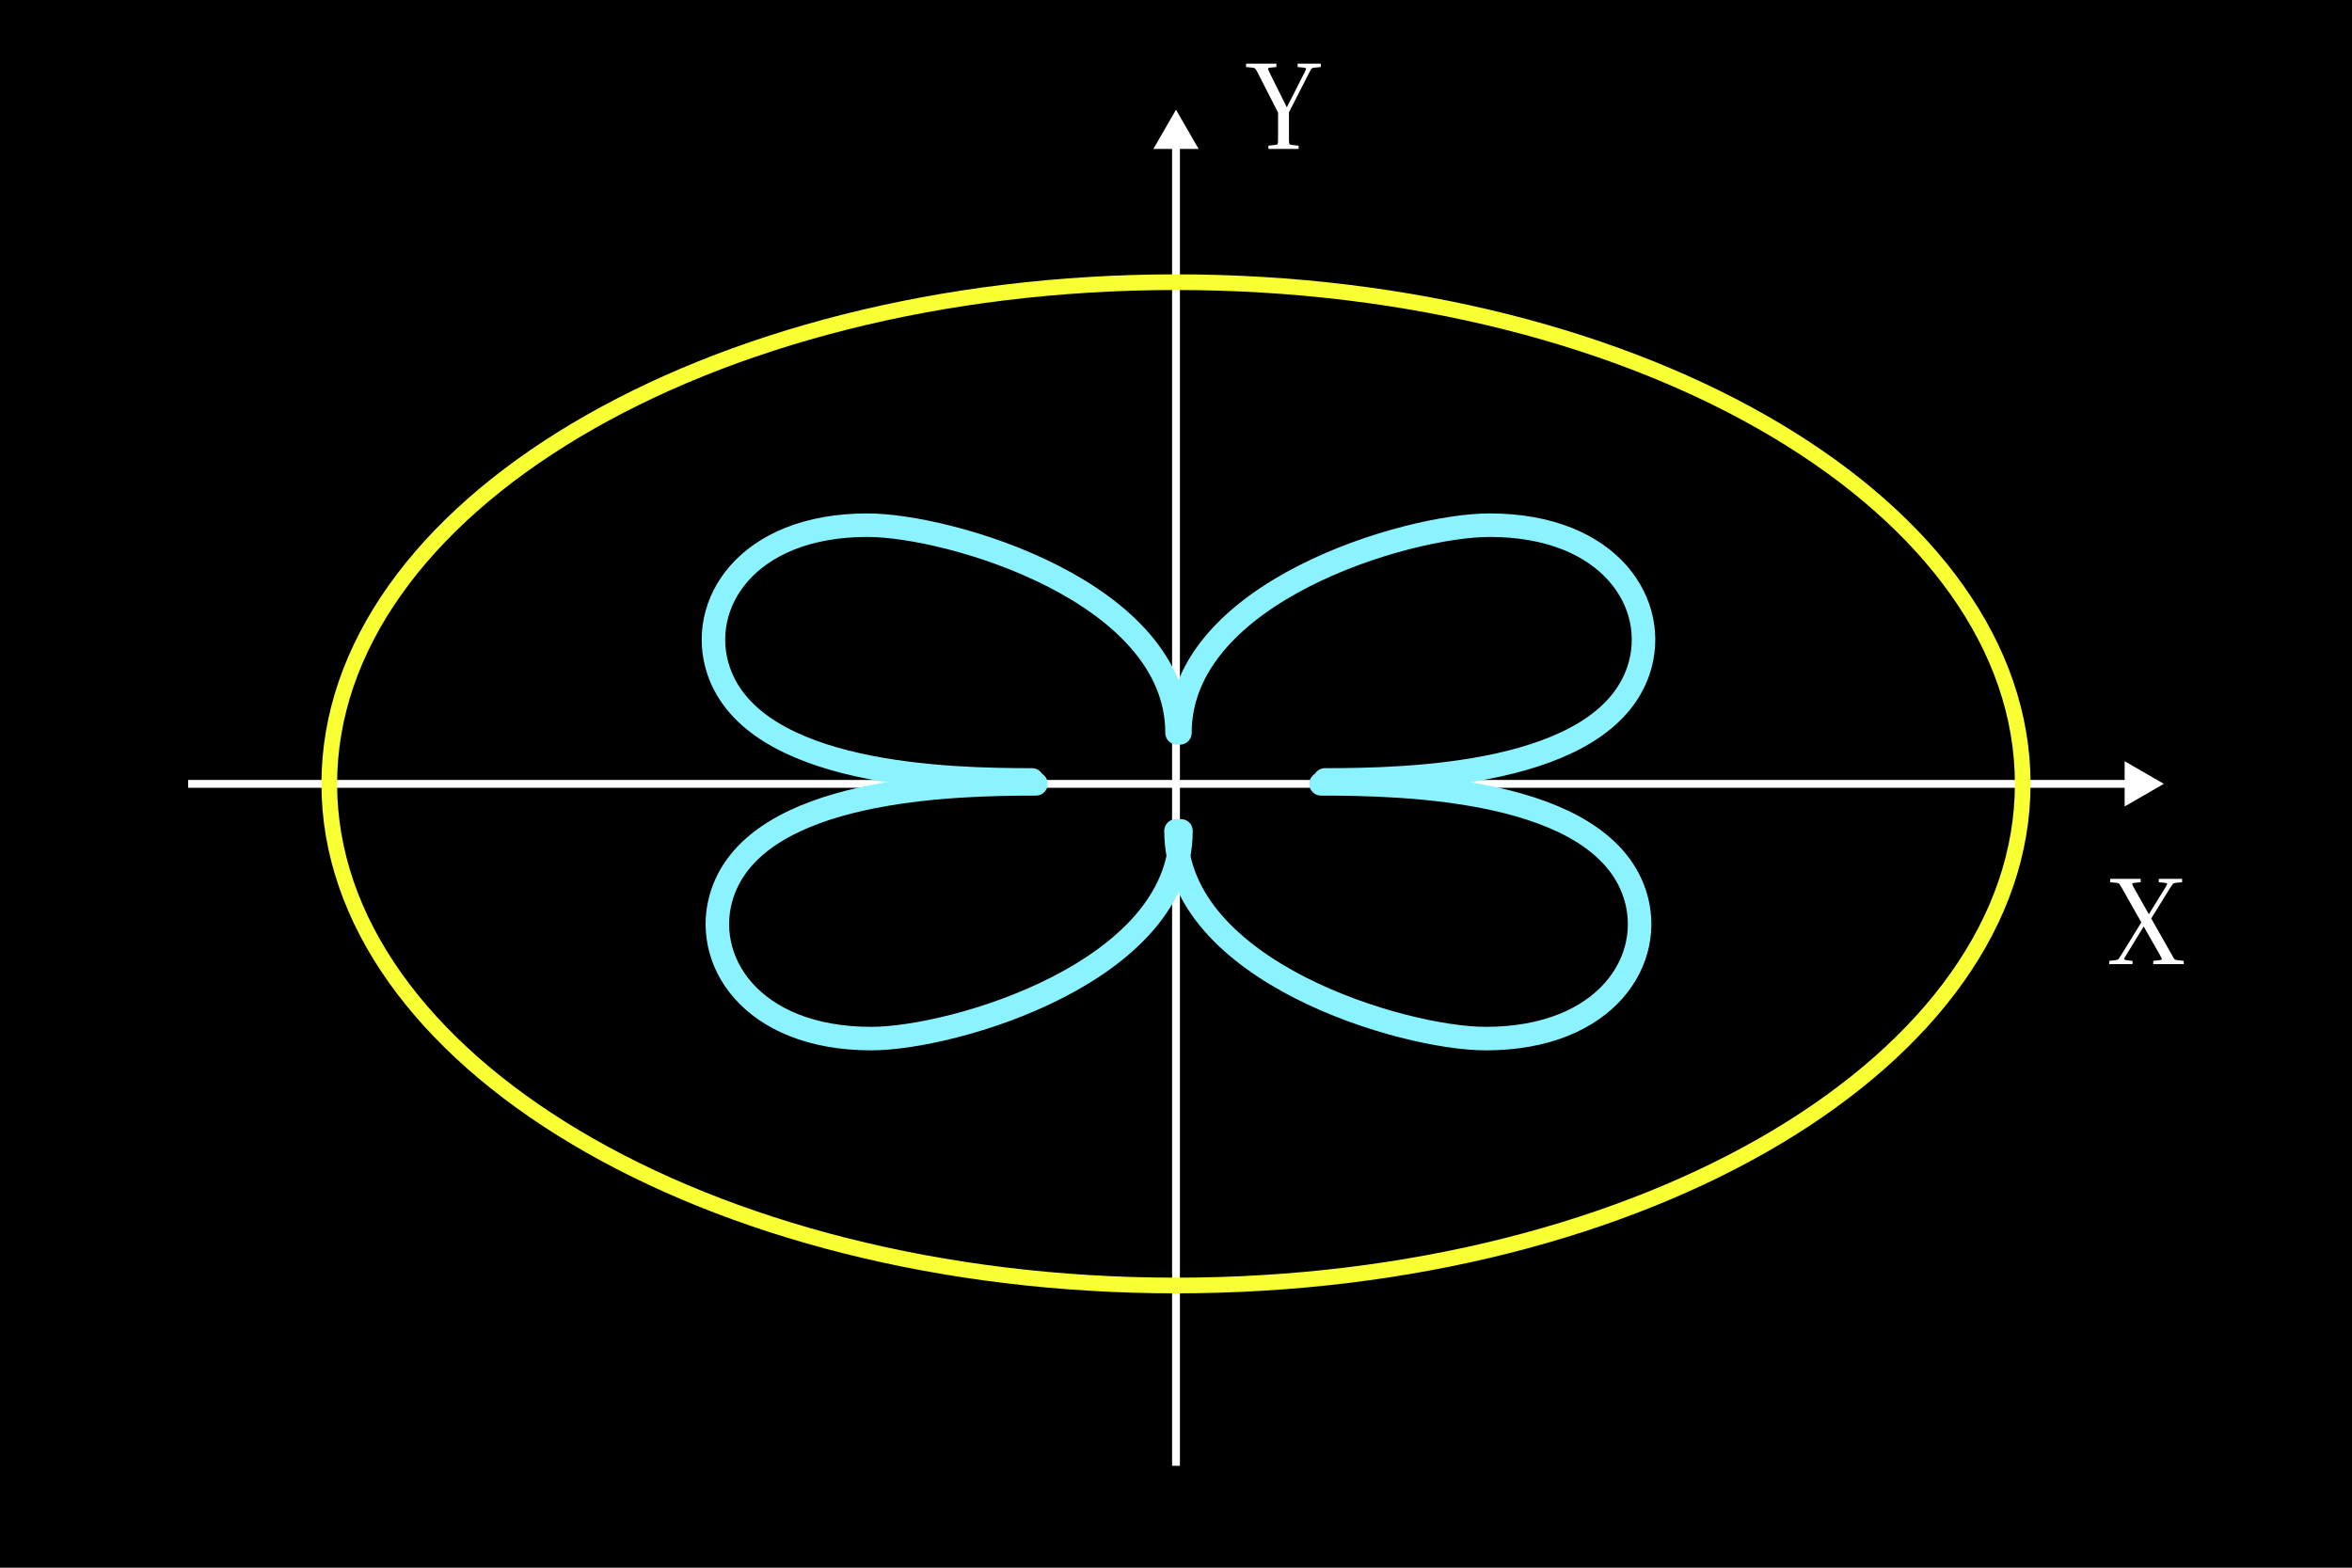
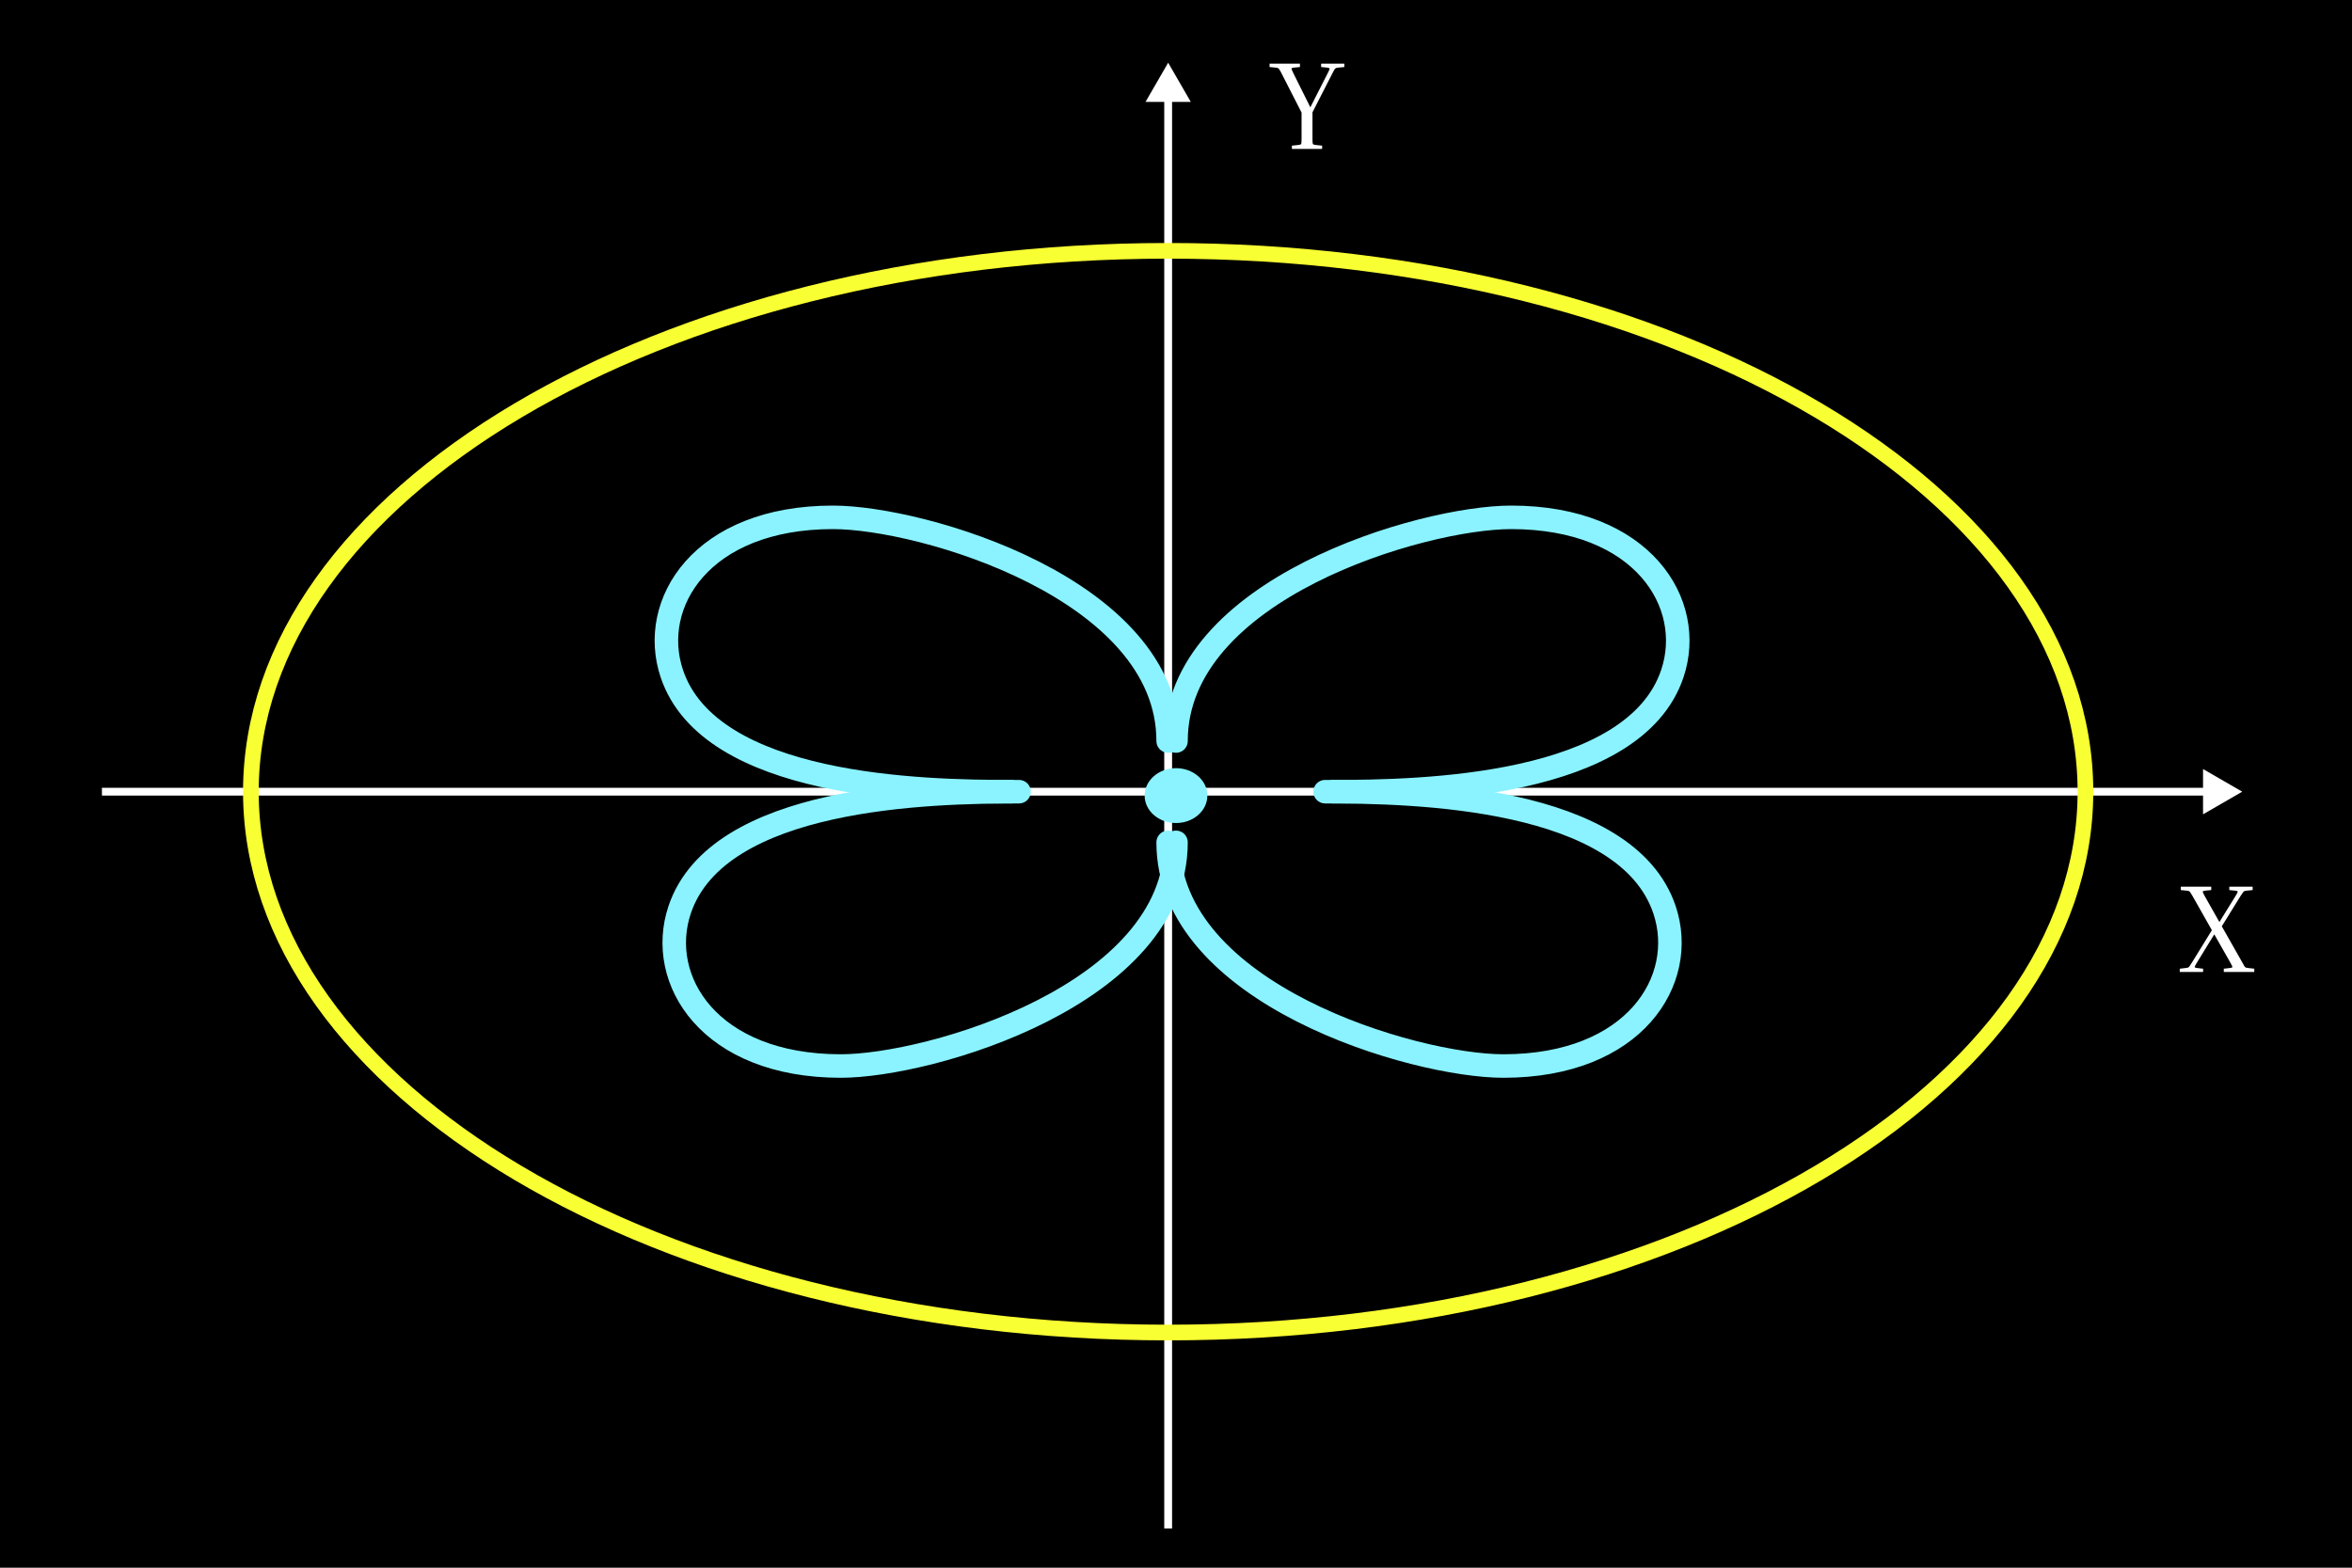
- <svg xmlns="http://www.w3.org/2000/svg" width="300" height="200" fill="none" viewBox="0 0 300 200">
-   <path fill="#000" d="M0 0h300v200H0z" />
-   <path fill="#fff" d="m276 100-5-2.887v5.774zm-252 0v.5h247.5v-1H24z" />
-   <path fill="#fff" d="m150 14-2.887 5h5.774zm0 173h.5V18.5h-1V187zM272.008 122.584V123h-2.976v-.416l.816-.096a1 1 0 0 0 .24-.048q.096-.032.192-.176.112-.144.304-.464l2.544-4.128-2.464-4.352a4 4 0 0 0-.272-.448q-.08-.144-.176-.176a.6.6 0 0 0-.24-.064l-.816-.08v-.432h3.888v.432l-.832.08q-.24.032-.256.128 0 .096.256.56l1.872 3.312 2.048-3.312q.288-.464.288-.56t-.256-.128l-.816-.08v-.432h2.976v.432l-.816.08a.8.8 0 0 0-.256.064q-.08.032-.176.176a10 10 0 0 0-.304.448l-2.384 3.856 2.624 4.624.256.464a.7.7 0 0 0 .176.176q.096.032.256.048l.832.096V123h-3.888v-.416l.832-.096q.256-.032.256-.112.016-.096-.256-.576l-2.048-3.6-2.208 3.6q-.288.464-.288.56t.256.128zM165.64 18.584V19h-3.856v-.416l.88-.096q.256-.032.304-.128t.048-.656V14.36l-2.576-5.04a3 3 0 0 0-.256-.448q-.08-.144-.176-.176a.6.6 0 0 0-.256-.064l-.816-.08V8.12h3.872v.432l-.816.08q-.24.032-.256.128 0 .096.224.56l2.176 4.368 2.224-4.368q.24-.464.224-.56t-.256-.128l-.816-.08V8.12h2.96v.432l-.832.08a.7.7 0 0 0-.256.064q-.08.032-.176.176a6 6 0 0 0-.24.448l-2.56 5.008v3.376q0 .56.048.656t.304.128z" />
-   <path stroke="#f8ff32" stroke-width="2" d="M150 36c29.95 0 57.017 7.241 76.562 18.897C246.129 66.564 258 82.543 258 100s-11.871 33.436-31.438 45.104C207.017 156.759 179.95 164 150 164s-57.017-7.241-76.562-18.896C53.87 133.436 42 117.457 42 100s11.871-33.436 31.438-45.103C92.983 43.24 120.05 36 150 36Z" />
-   <path stroke="#8af3ff" stroke-linecap="round" stroke-width="3" d="M169 99.5c10.493 0 35.5-.5 40-14 2.763-8.29-3.5-18.5-19-18.5-10.493 0-39.5 8.5-39.5 26.5M168.5 100c10.493 0 35.5.5 40 14 2.763 8.289-3.5 18.5-19 18.5-10.493 0-39.5-8.5-39.5-26.5M131.634 99.5c-10.494 0-35.5-.5-40-14-2.763-8.29 3.5-18.5 19-18.5 10.493 0 39.5 8.5 39.5 26.5" />
-   <path stroke="#8af3ff" stroke-linecap="round" stroke-width="3" d="M132.134 100c-10.494 0-35.5.5-40 14-2.763 8.289 3.5 18.5 19 18.5 10.493 0 39.5-8.5 39.5-26.5" />
+ <svg xmlns="http://www.w3.org/2000/svg" width="300" height="200" viewBox="0 0 300 200" fill="none">
+   <rect width="300" height="200" fill="black" />
+   <path d="M286 101L281 98.113L281 103.887L286 101ZM13 101L13 101.5L281.5 101.5L281.5 101L281.5 100.5L13 100.5L13 101Z" fill="white" />
+   <path d="M149 8L146.113 13L151.887 13L149 8ZM149 195L149.5 195L149.5 12.5L149 12.5L148.5 12.5L148.5 195L149 195Z" fill="white" />
+   <path d="M281.008 123.584V124H278.032V123.584L278.848 123.488C278.955 123.477 279.035 123.461 279.088 123.44C279.152 123.419 279.216 123.36 279.28 123.264C279.355 123.168 279.456 123.013 279.584 122.8L282.128 118.672L279.664 114.32C279.547 114.107 279.456 113.957 279.392 113.872C279.339 113.776 279.28 113.717 279.216 113.696C279.163 113.664 279.083 113.643 278.976 113.632L278.16 113.552V113.12H282.048V113.552L281.216 113.632C281.056 113.653 280.971 113.696 280.96 113.76C280.96 113.824 281.045 114.011 281.216 114.32L283.088 117.632L285.136 114.32C285.328 114.011 285.424 113.824 285.424 113.76C285.424 113.696 285.339 113.653 285.168 113.632L284.352 113.552V113.12H287.328V113.552L286.512 113.632C286.405 113.643 286.32 113.664 286.256 113.696C286.203 113.717 286.144 113.776 286.08 113.872C286.016 113.957 285.915 114.107 285.776 114.32L283.392 118.176L286.016 122.8C286.133 123.013 286.219 123.168 286.272 123.264C286.336 123.349 286.395 123.408 286.448 123.44C286.512 123.461 286.597 123.477 286.704 123.488L287.536 123.584V124H283.648V123.584L284.48 123.488C284.651 123.467 284.736 123.429 284.736 123.376C284.747 123.312 284.661 123.12 284.48 122.8L282.432 119.2L280.224 122.8C280.032 123.109 279.936 123.296 279.936 123.36C279.936 123.424 280.021 123.467 280.192 123.488L281.008 123.584Z" fill="white" />
+   <path d="M168.64 18.584V19H164.784V18.584L165.664 18.488C165.835 18.467 165.936 18.424 165.968 18.36C166 18.296 166.016 18.077 166.016 17.704V14.36L163.44 9.32C163.333 9.107 163.248 8.957 163.184 8.872C163.131 8.776 163.072 8.717 163.008 8.696C162.955 8.664 162.869 8.643 162.752 8.632L161.936 8.552V8.12H165.808V8.552L164.992 8.632C164.832 8.653 164.747 8.696 164.736 8.76C164.736 8.824 164.811 9.011 164.96 9.32L167.136 13.688L169.36 9.32C169.52 9.011 169.595 8.824 169.584 8.76C169.573 8.696 169.488 8.653 169.328 8.632L168.512 8.552V8.12H171.472V8.552L170.64 8.632C170.533 8.643 170.448 8.664 170.384 8.696C170.331 8.717 170.272 8.776 170.208 8.872C170.155 8.957 170.075 9.107 169.968 9.32L167.408 14.328V17.704C167.408 18.077 167.424 18.296 167.456 18.36C167.488 18.424 167.589 18.467 167.76 18.488L168.64 18.584Z" fill="white" />
+   <path d="M149 32C181.437 32 210.754 39.801 231.929 52.362C253.125 64.936 266 82.165 266 101C266 119.835 253.125 137.064 231.929 149.638C210.754 162.199 181.437 170 149 170C116.563 170 87.246 162.199 66.071 149.638C44.875 137.064 32 119.835 32 101C32 82.165 44.875 64.936 66.071 52.362C87.246 39.801 116.563 32 149 32Z" stroke="#F8FF32" stroke-width="2" />
+   <path d="M170.022 101C181.379 101 208.444 100.462 213.314 85.923C216.305 76.996 209.526 66 192.751 66C181.394 66 150 75.154 150 94.538" stroke="#8AF3FF" stroke-width="3" stroke-linecap="round" />
+   <path d="M169.022 101C180.379 101 207.444 101.538 212.314 116.077C215.305 125.004 208.526 136 191.751 136C180.394 136 149 126.846 149 107.462" stroke="#8AF3FF" stroke-width="3" stroke-linecap="round" />
+   <path d="M128.978 101C117.621 101 90.556 100.462 85.686 85.923C82.695 76.996 89.474 66 106.249 66C117.606 66 149 75.154 149 94.538" stroke="#8AF3FF" stroke-width="3" stroke-linecap="round" />
+   <path d="M129.978 101C118.621 101 91.556 101.538 86.686 116.077C83.695 125.004 90.474 136 107.249 136C118.606 136 150 126.846 150 107.462" stroke="#8AF3FF" stroke-width="3" stroke-linecap="round" />
+   <ellipse cx="150" cy="101.5" rx="4" ry="3.5" fill="#8AF3FF" />
</svg>
